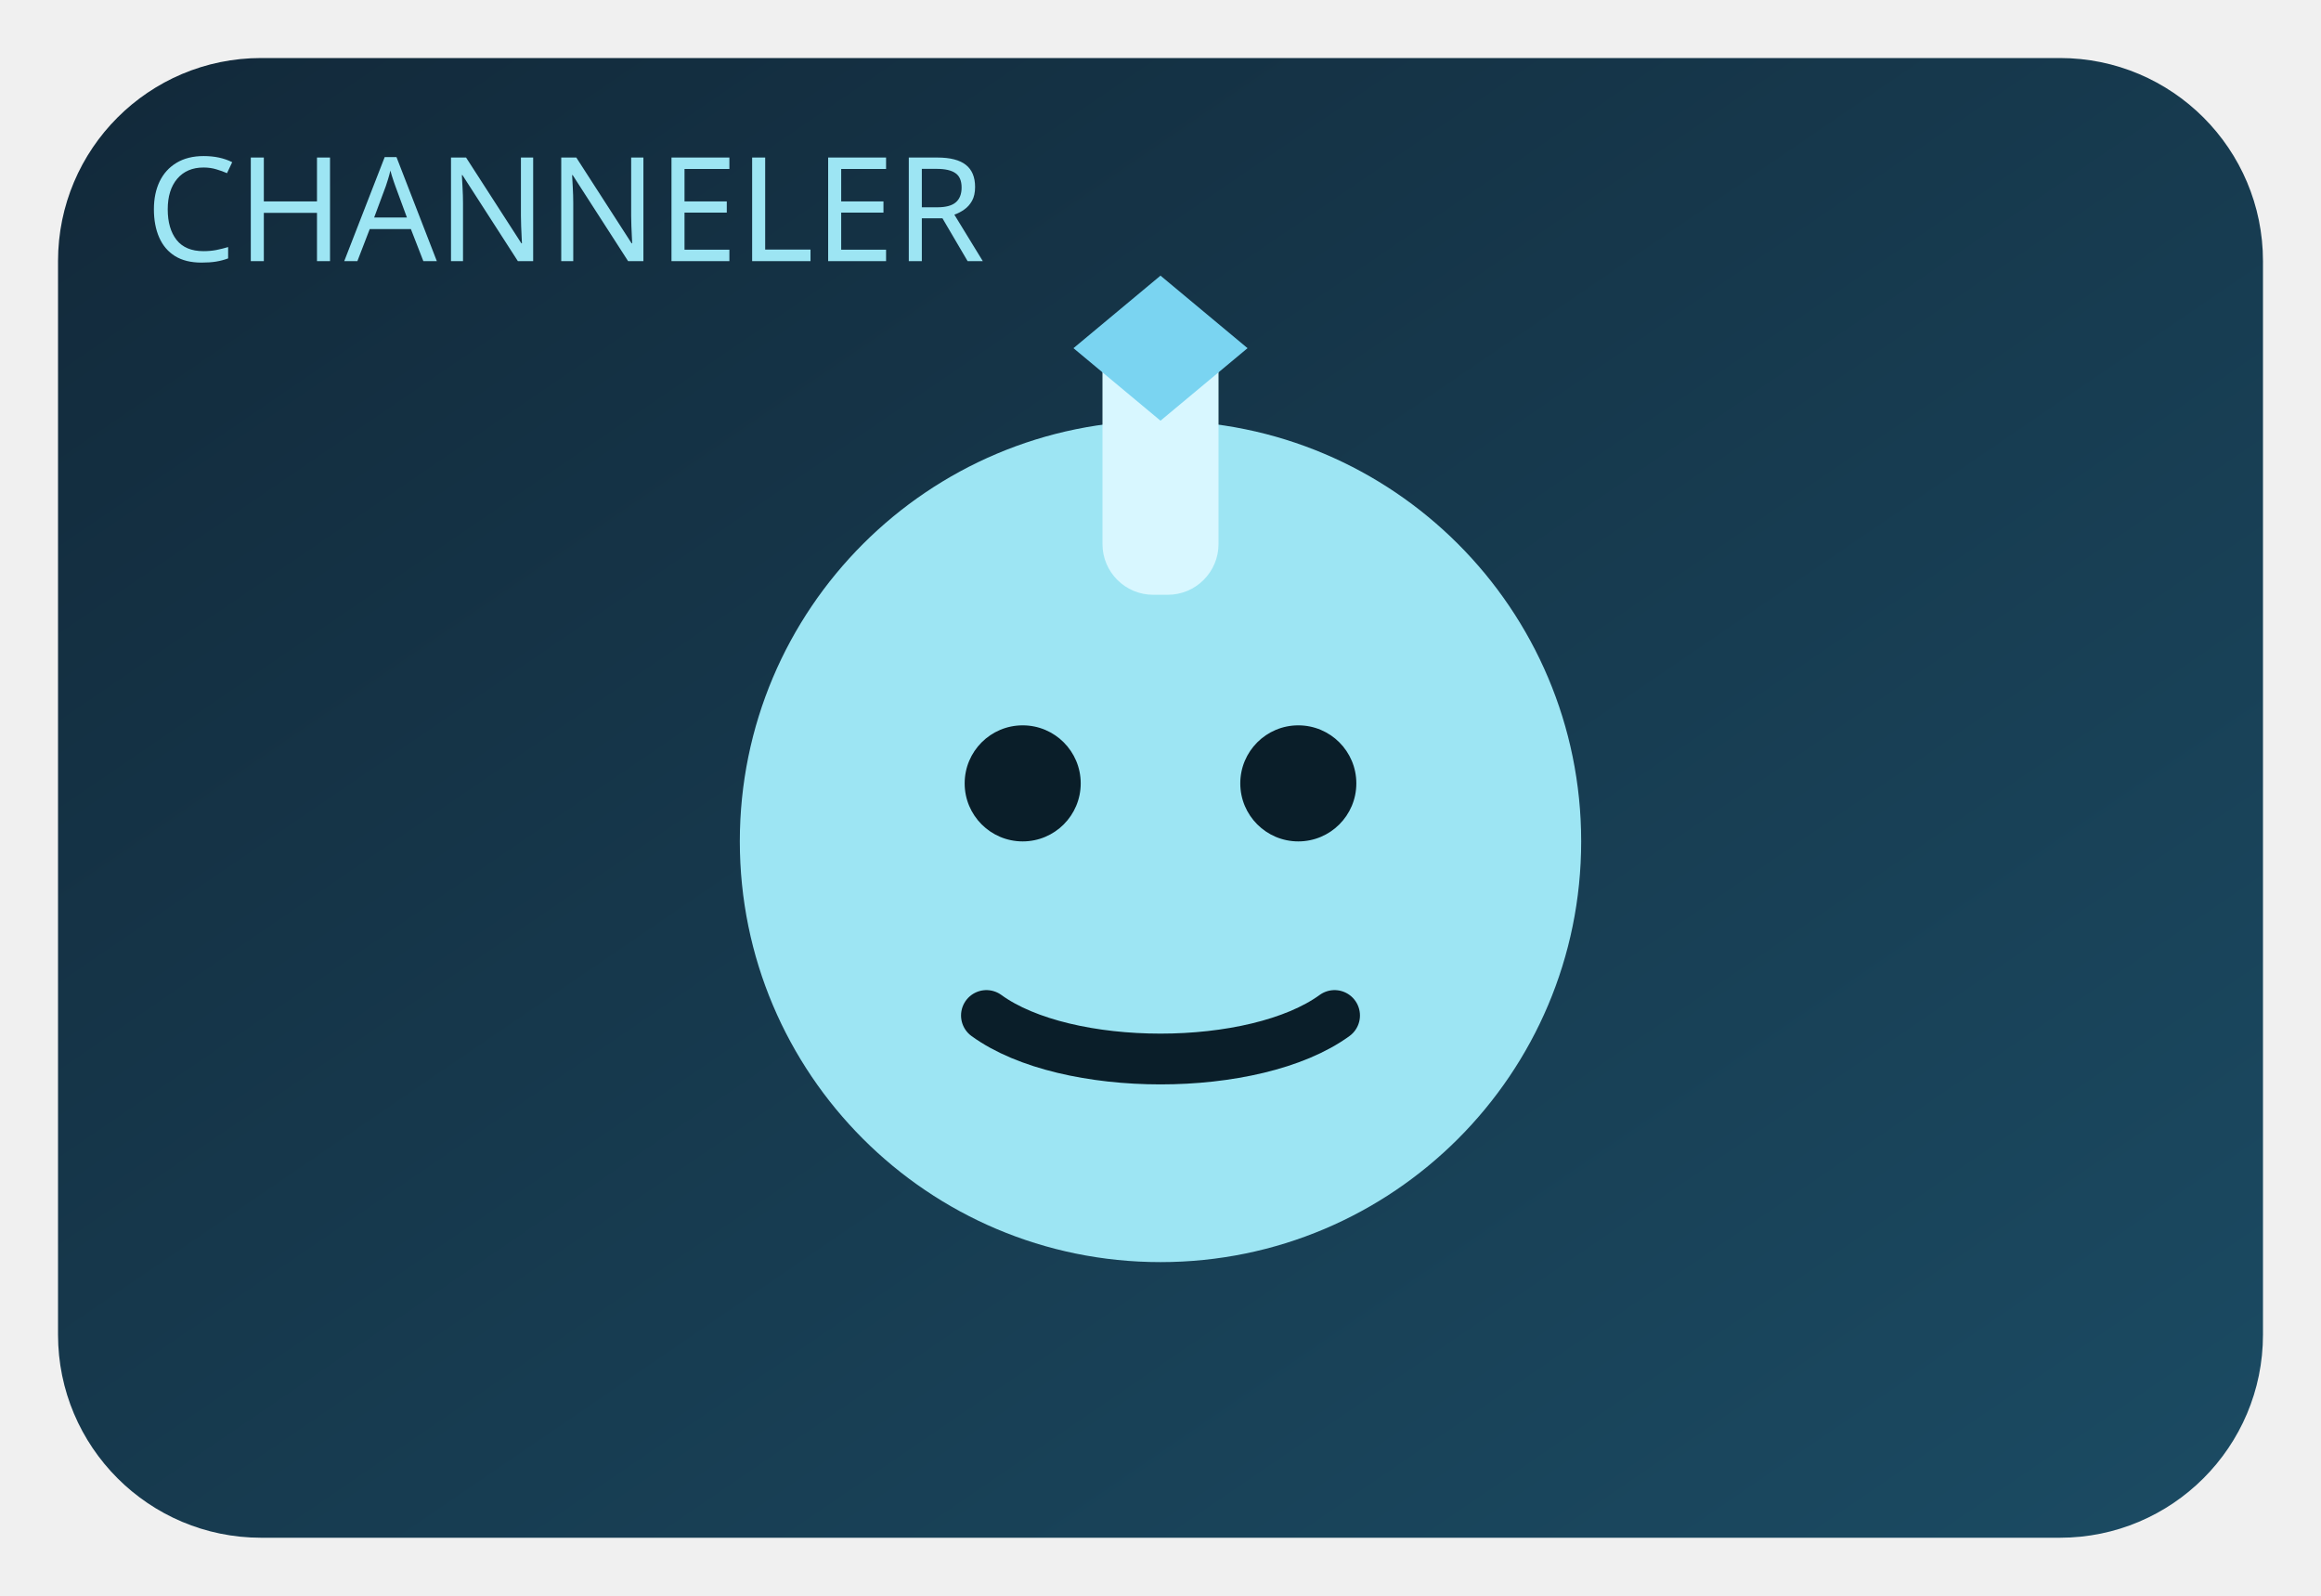
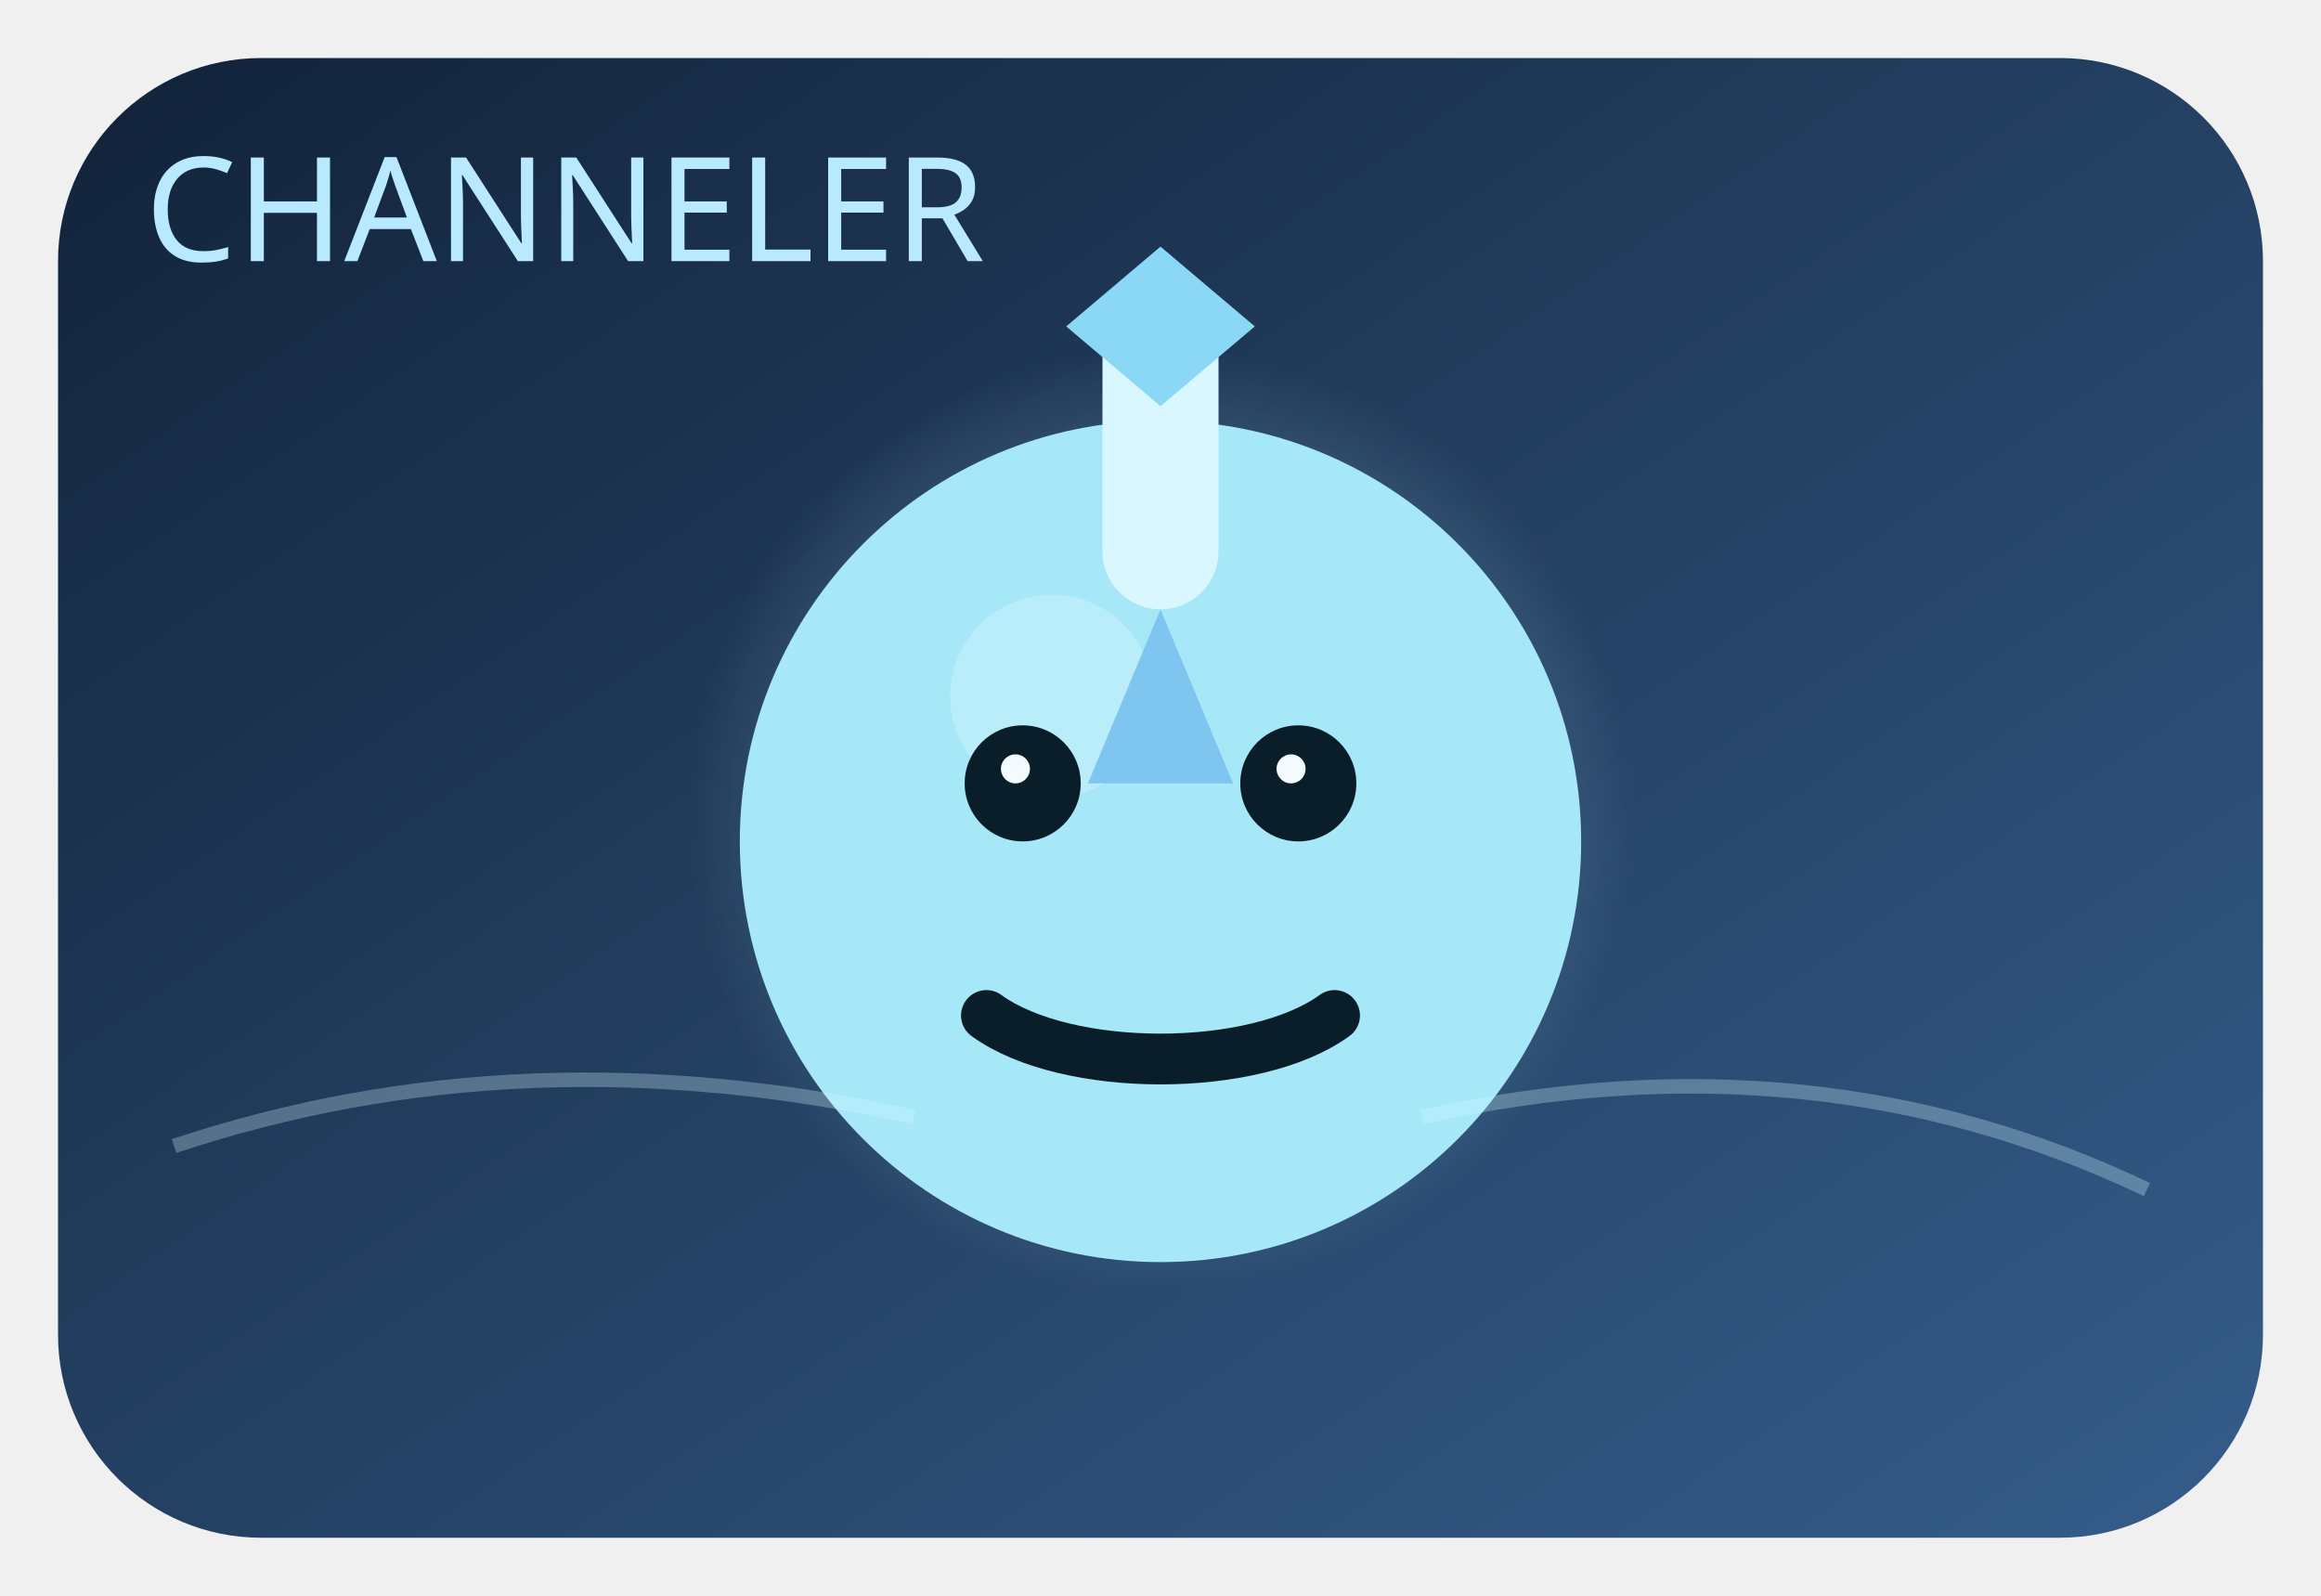
<svg xmlns="http://www.w3.org/2000/svg" width="320" height="220" viewBox="0 0 320 220">
  <defs>
    <linearGradient id="bg" x1="0" y1="0" x2="1" y2="1">
-       <stop offset="0%" stop-color="#12293a" />
-       <stop offset="100%" stop-color="#1b4b63" />
+       <stop offset="0%" stop-color="#12233a" />
+       <stop offset="100%" stop-color="#355d8a" />
    </linearGradient>
+     <radialGradient id="halo" cx="50%" cy="48%" r="45%">
+       <stop offset="0%" stop-color="#b8e9ff" stop-opacity="0.62" />
+       <stop offset="100%" stop-color="#b8e9ff" stop-opacity="0" />
+     </radialGradient>
  </defs>
  <rect x="8" y="8" width="304" height="204" rx="28" fill="url(#bg)" />
-   <circle cx="160" cy="116" r="58" fill="#9de5f3" />
+   <circle cx="160" cy="116" r="72" fill="url(#halo)" />
+   <circle cx="160" cy="116" r="58" fill="#a6e8f8" />
+   <circle cx="145" cy="96" r="14" fill="#ffffff" fill-opacity="0.22" />
  <circle cx="141" cy="108" r="8" fill="#0a1e29" />
  <circle cx="179" cy="108" r="8" fill="#0a1e29" />
+   <circle cx="140" cy="106" r="2" fill="#f3fbff" />
+   <circle cx="178" cy="106" r="2" fill="#f3fbff" />
  <path d="M136 140c11 8 37 8 48 0" fill="none" stroke="#0a1e29" stroke-width="7" stroke-linecap="round" />
-   <rect x="152" y="44" width="16" height="38" rx="7" fill="#d8f7ff" />
-   <path d="M160 38l12 10-12 10-12-10z" fill="#7ad4f1" />
-   <text x="20" y="36" font-family="Verdana, sans-serif" font-size="20" fill="#9de5f3">CHANNELER</text>
+   <rect x="152" y="40" width="16" height="44" rx="8" fill="#d8f7ff" />
+   <path d="M160 34l13 11-13 11-13-11z" fill="#8bd8f6" />
+   <path d="M160 84l10 24h-20z" fill="#7ec5f0" />
+   <g opacity="0.30" stroke="#d1f4ff" fill="none" stroke-width="2">
+     <path d="M24 158 Q72 142 126 154" />
+     <path d="M196 154 Q250 142 296 164" />
+   </g>
+   <text x="20" y="36" font-family="Verdana, sans-serif" font-size="20" fill="#b8e9ff">CHANNELER</text>
</svg>
